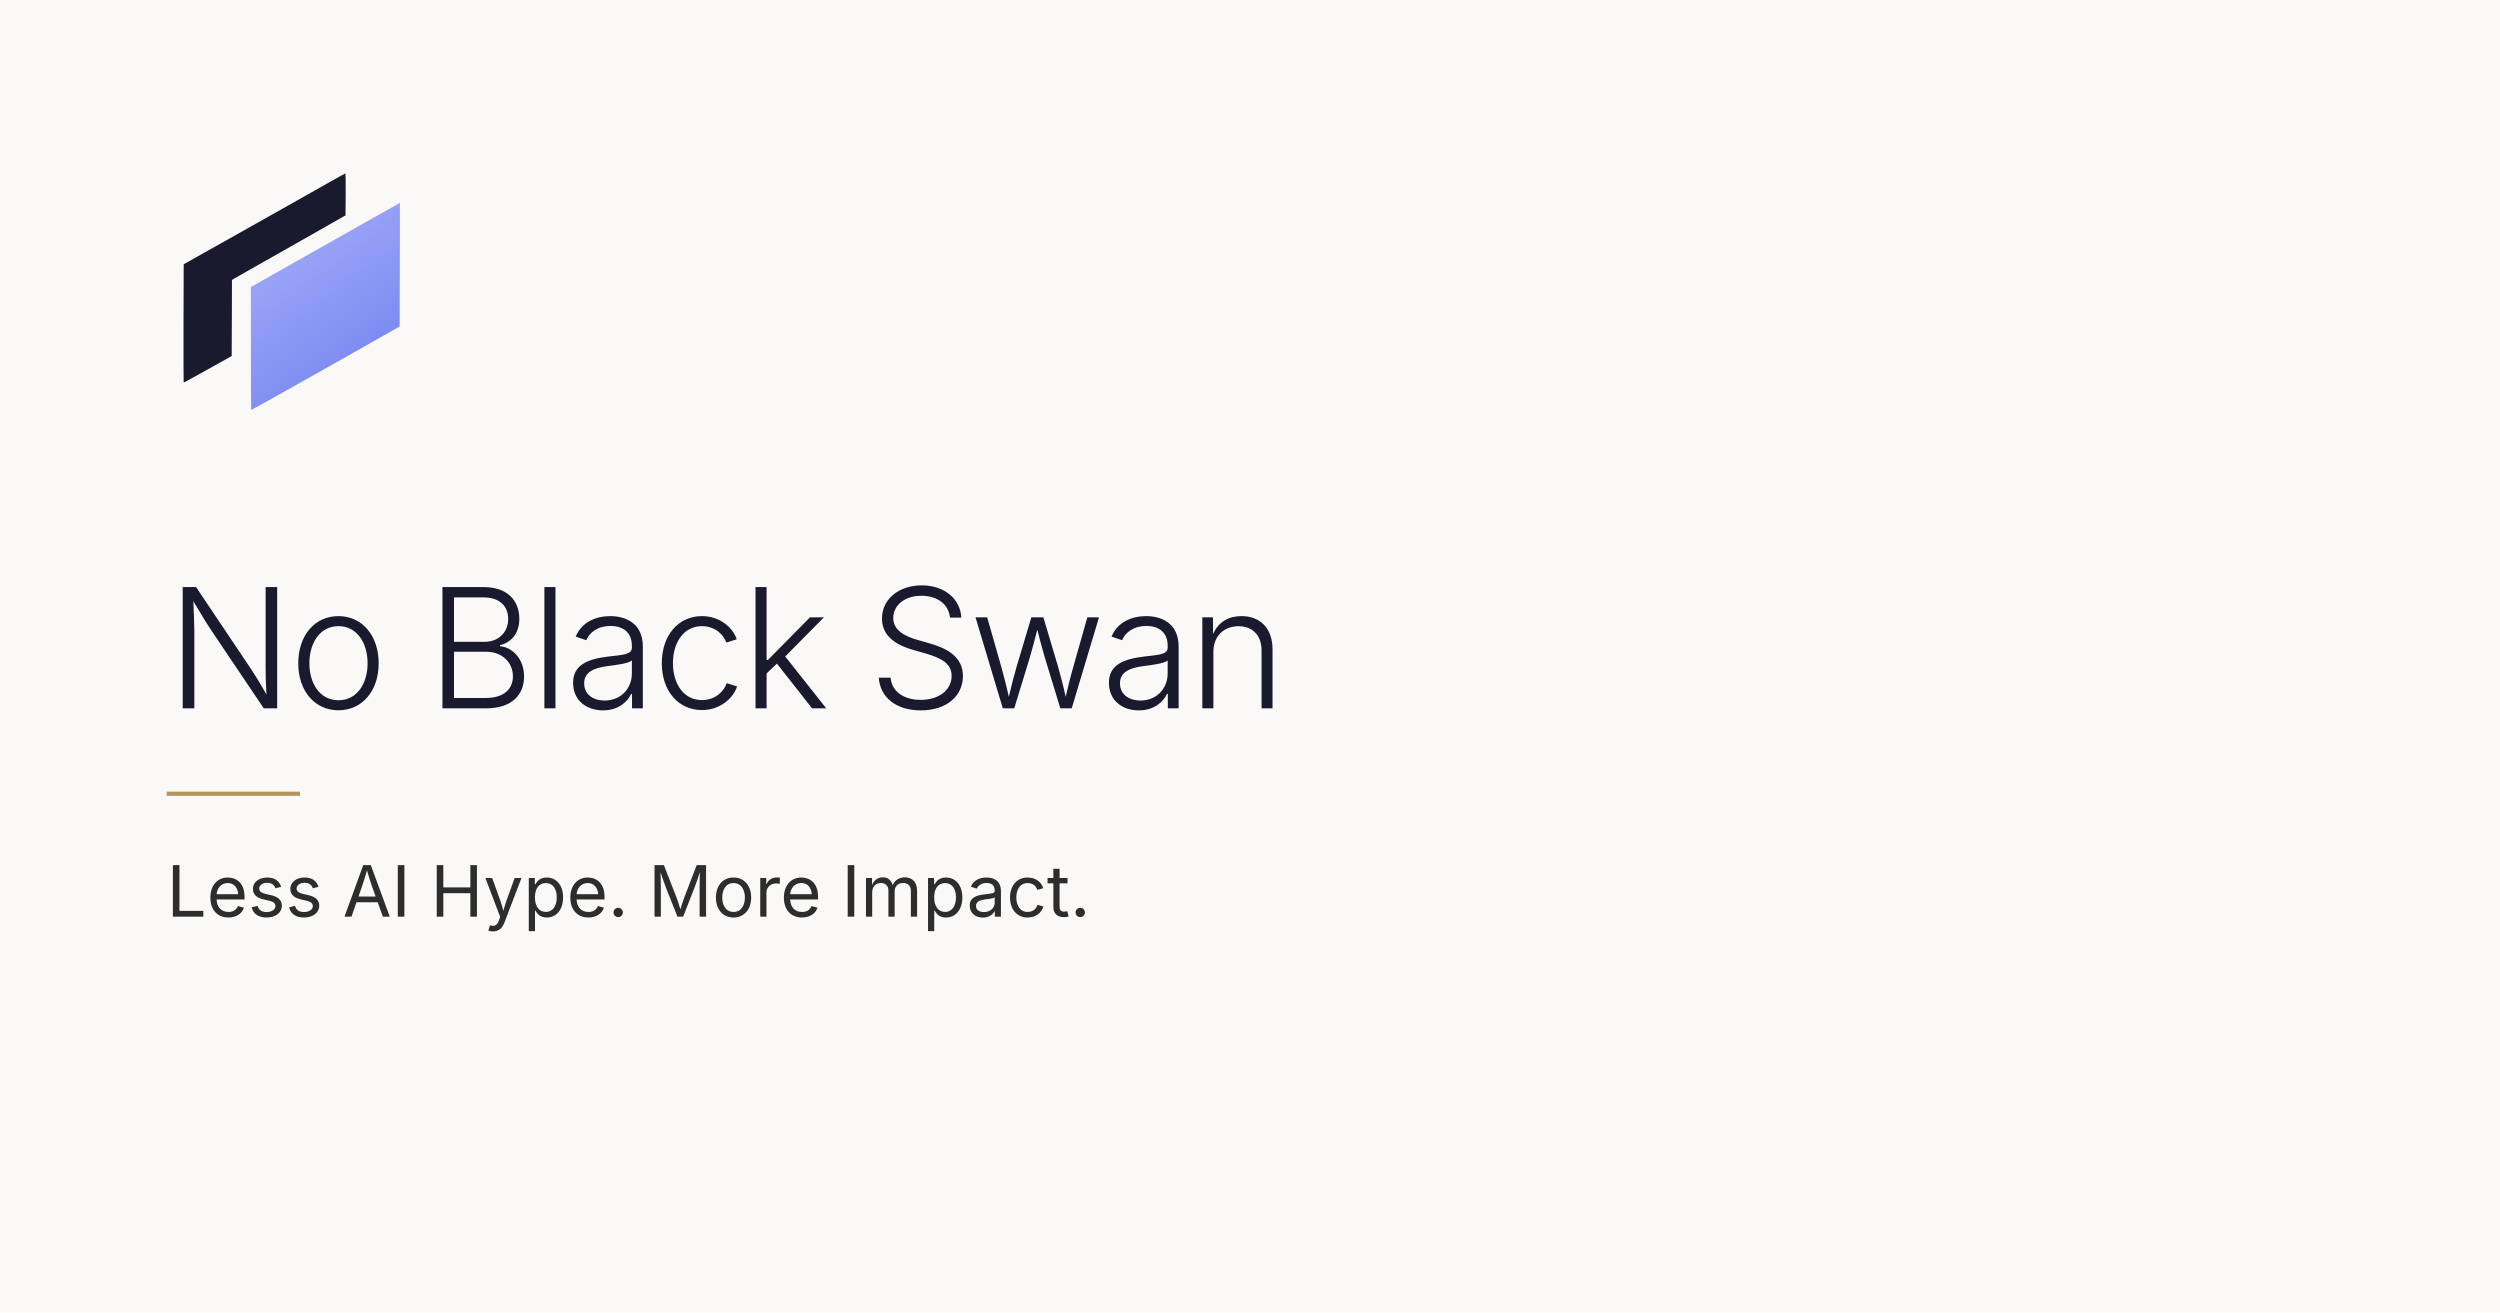
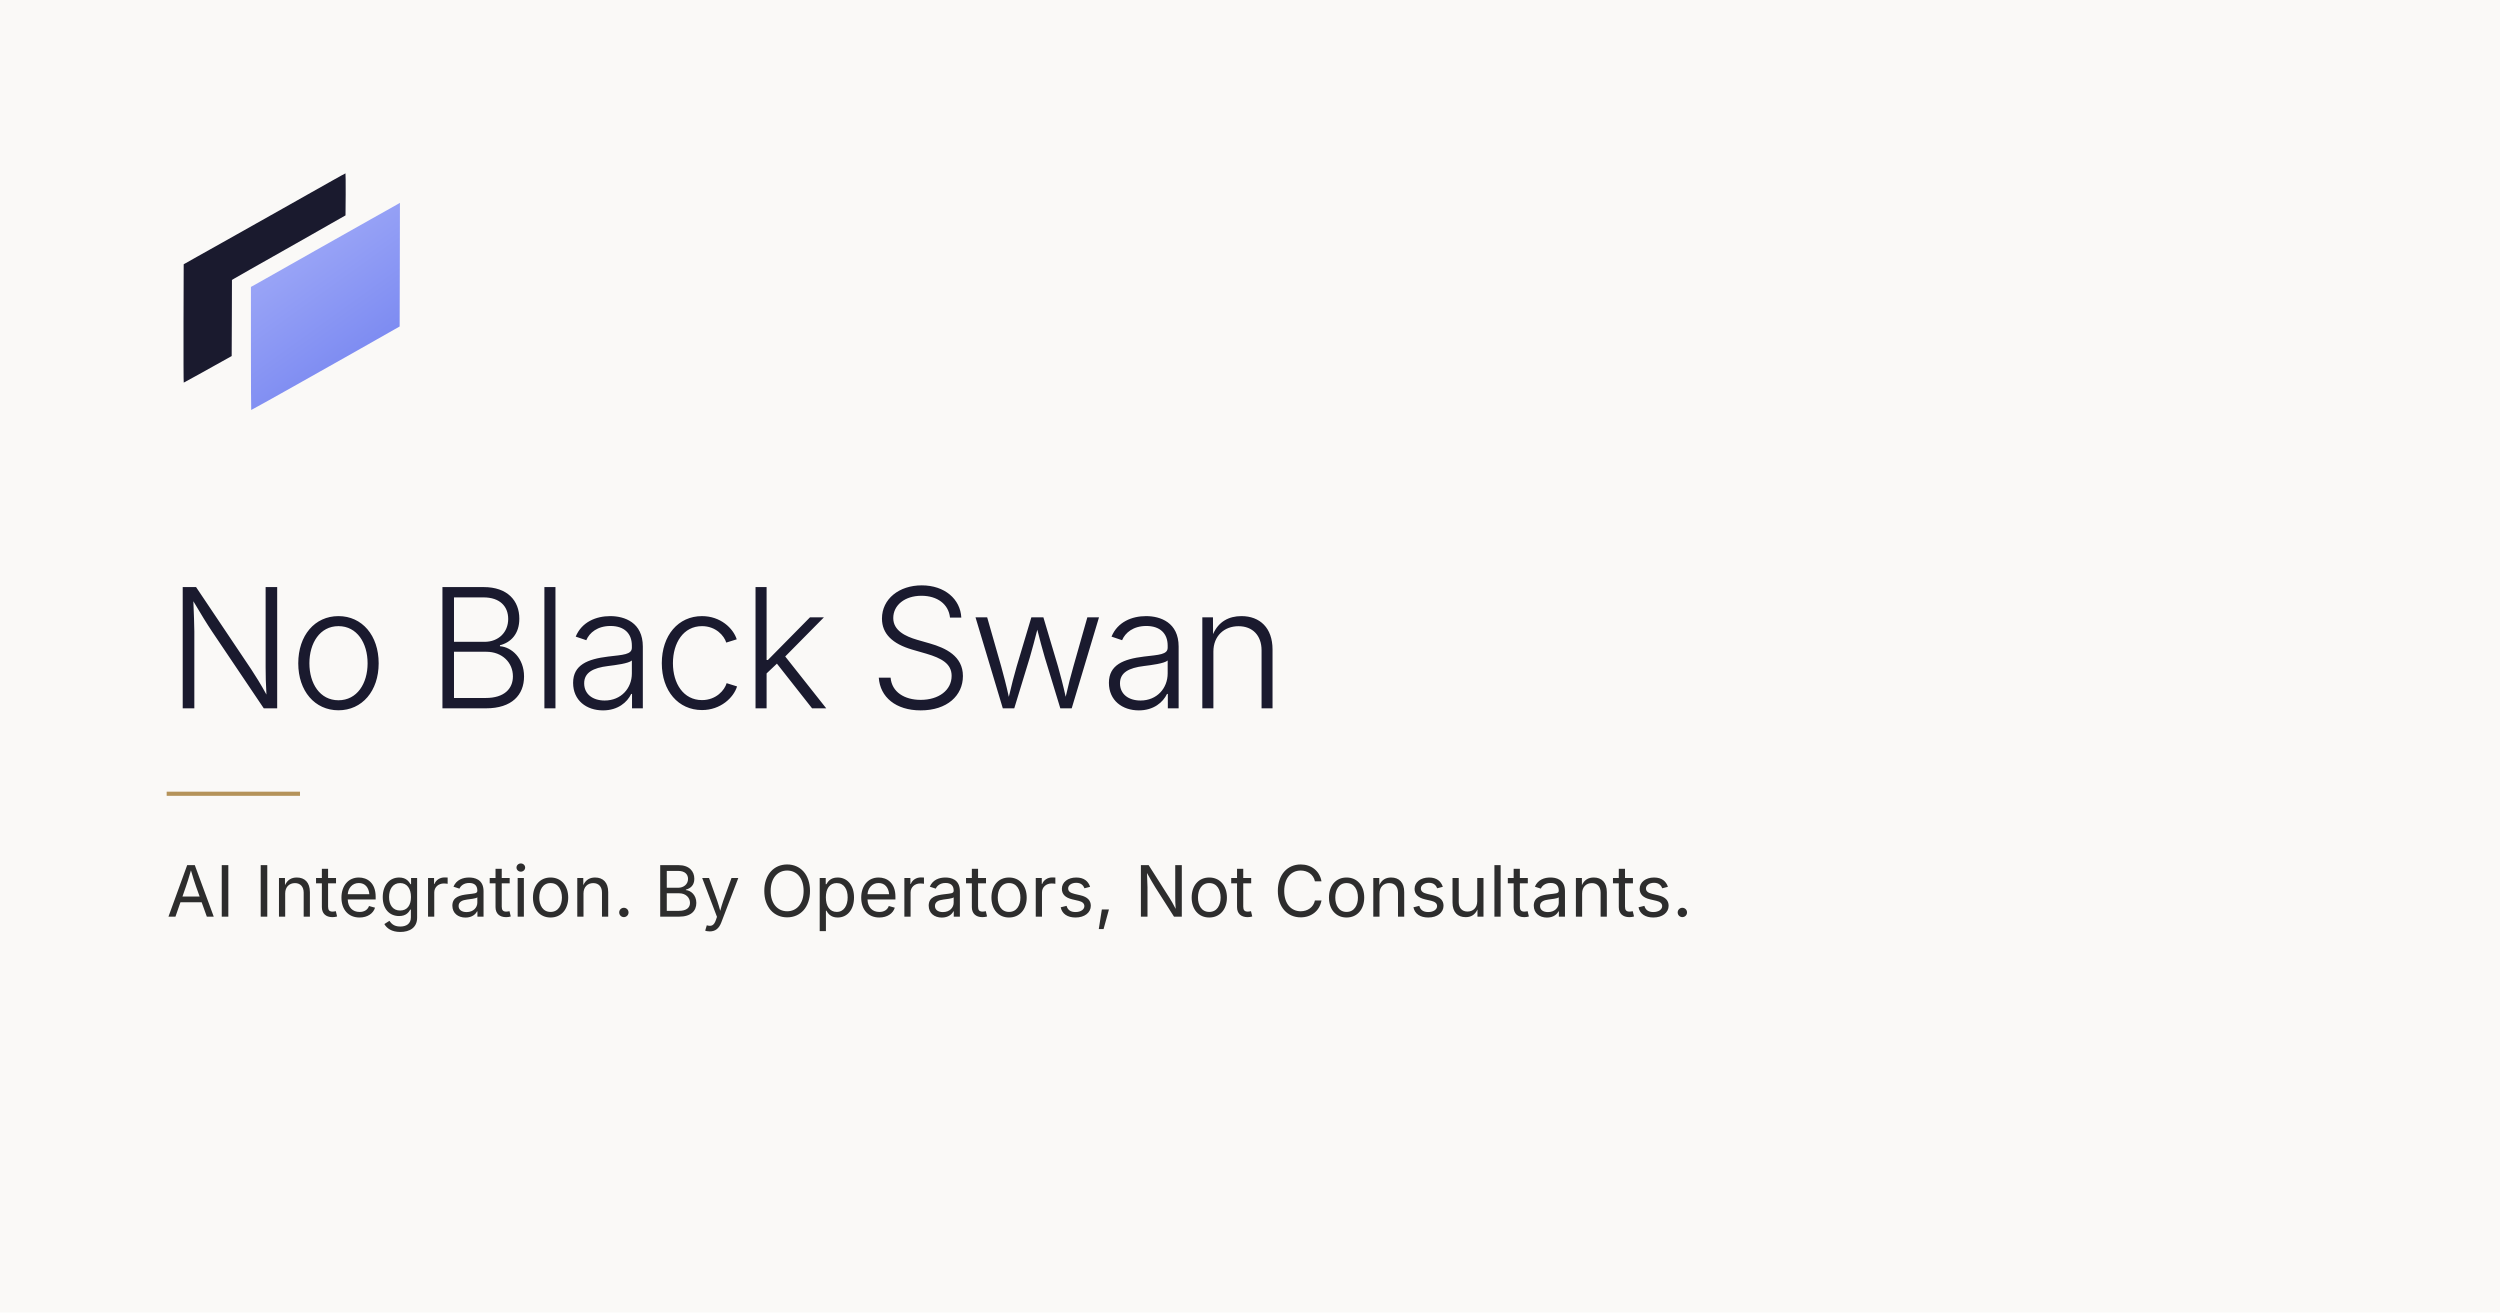
<svg xmlns="http://www.w3.org/2000/svg" width="1200" height="630" viewBox="0 0 1200 630" role="img" aria-labelledby="og-title og-desc">
  <rect width="1200" height="630" fill="#FAF9F7" />
  <svg x="80" y="80" width="120" height="120" viewBox="0 0 448 448">
    <g transform="translate(30.0 12.0)">
      <defs>
        <linearGradient id="nbs-mg" gradientUnits="userSpaceOnUse" x1="121" y1="53" x2="387" y2="423">
          <stop offset="0" stop-color="#A9B2F9" />
          <stop offset="1" stop-color="#6E7EEF" />
        </linearGradient>
      </defs>
      <path fill="#1A1A2E" d="M0.2 268.9L0.5 162.9L25.0 149.1C38.5 141.5 70.0 123.8 95.0 109.8C120.0 95.7 157.8 74.5 179.0 62.5C200.2 50.6 222.9 37.7 229.5 34.0C236.1 30.3 252.4 21.1 265.7 13.6C278.9 6.1 290.1 0.0 290.4 0.0C290.7 0.0 290.9 16.9 290.8 37.6L290.5 75.3L266.0 89.2C252.5 96.9 236.1 106.2 229.5 110.0C222.9 113.7 201.3 126.0 181.5 137.2C161.7 148.5 134.0 164.1 120.0 172.0C106.0 179.9 92.8 187.4 90.8 188.7L87.0 191.0L86.8 259.2L86.5 327.4L70.5 336.3C61.7 341.2 42.5 351.9 27.8 360.1C13.1 368.3 0.9 375.0 0.6 375.0C0.2 375.0 0.1 327.3 0.2 268.9Z" />
      <path fill="url(#nbs-mg)" d="M121.0 313.8L121.0 203.5L134.3 196.1C153.1 185.6 212.8 151.8 237.0 138.0C265.3 121.9 282.4 112.2 334.5 83.0C359.2 69.1 381.4 56.6 383.8 55.3L388.0 52.8L387.8 163.6L387.5 274.4L378.5 279.5C373.6 282.4 358.5 290.9 345.0 298.5C331.5 306.0 316.4 314.6 311.5 317.5C306.6 320.4 287.6 331.1 269.5 341.2C251.4 351.4 225.9 365.7 213.0 373.0C200.1 380.3 185.7 388.4 181.0 391.0C176.3 393.6 161.1 402.1 147.2 409.9C133.4 417.6 121.8 424.0 121.5 424.0C121.2 424.0 121.0 374.4 121.0 313.8Z" />
    </g>
  </svg>
  <text x="80" y="340" fill="#1A1A2E" font-family="Inter, Helvetica Neue, Arial, sans-serif" font-size="80" font-weight="300" letter-spacing="-2">No Black Swan</text>
  <rect x="80" y="380" width="64" height="2" fill="#B5935A" />
-   <text x="80" y="440" fill="#2D2D2D" font-family="Inter, Helvetica Neue, Arial, sans-serif" font-size="34" font-weight="400">Less AI Hype. More Impact.</text>
+   <text x="80" y="440" fill="#2D2D2D" font-family="Inter, Helvetica Neue, Arial, sans-serif" font-size="34" font-weight="400">AI Integration. By Operators, Not Consultants.</text>
</svg>
